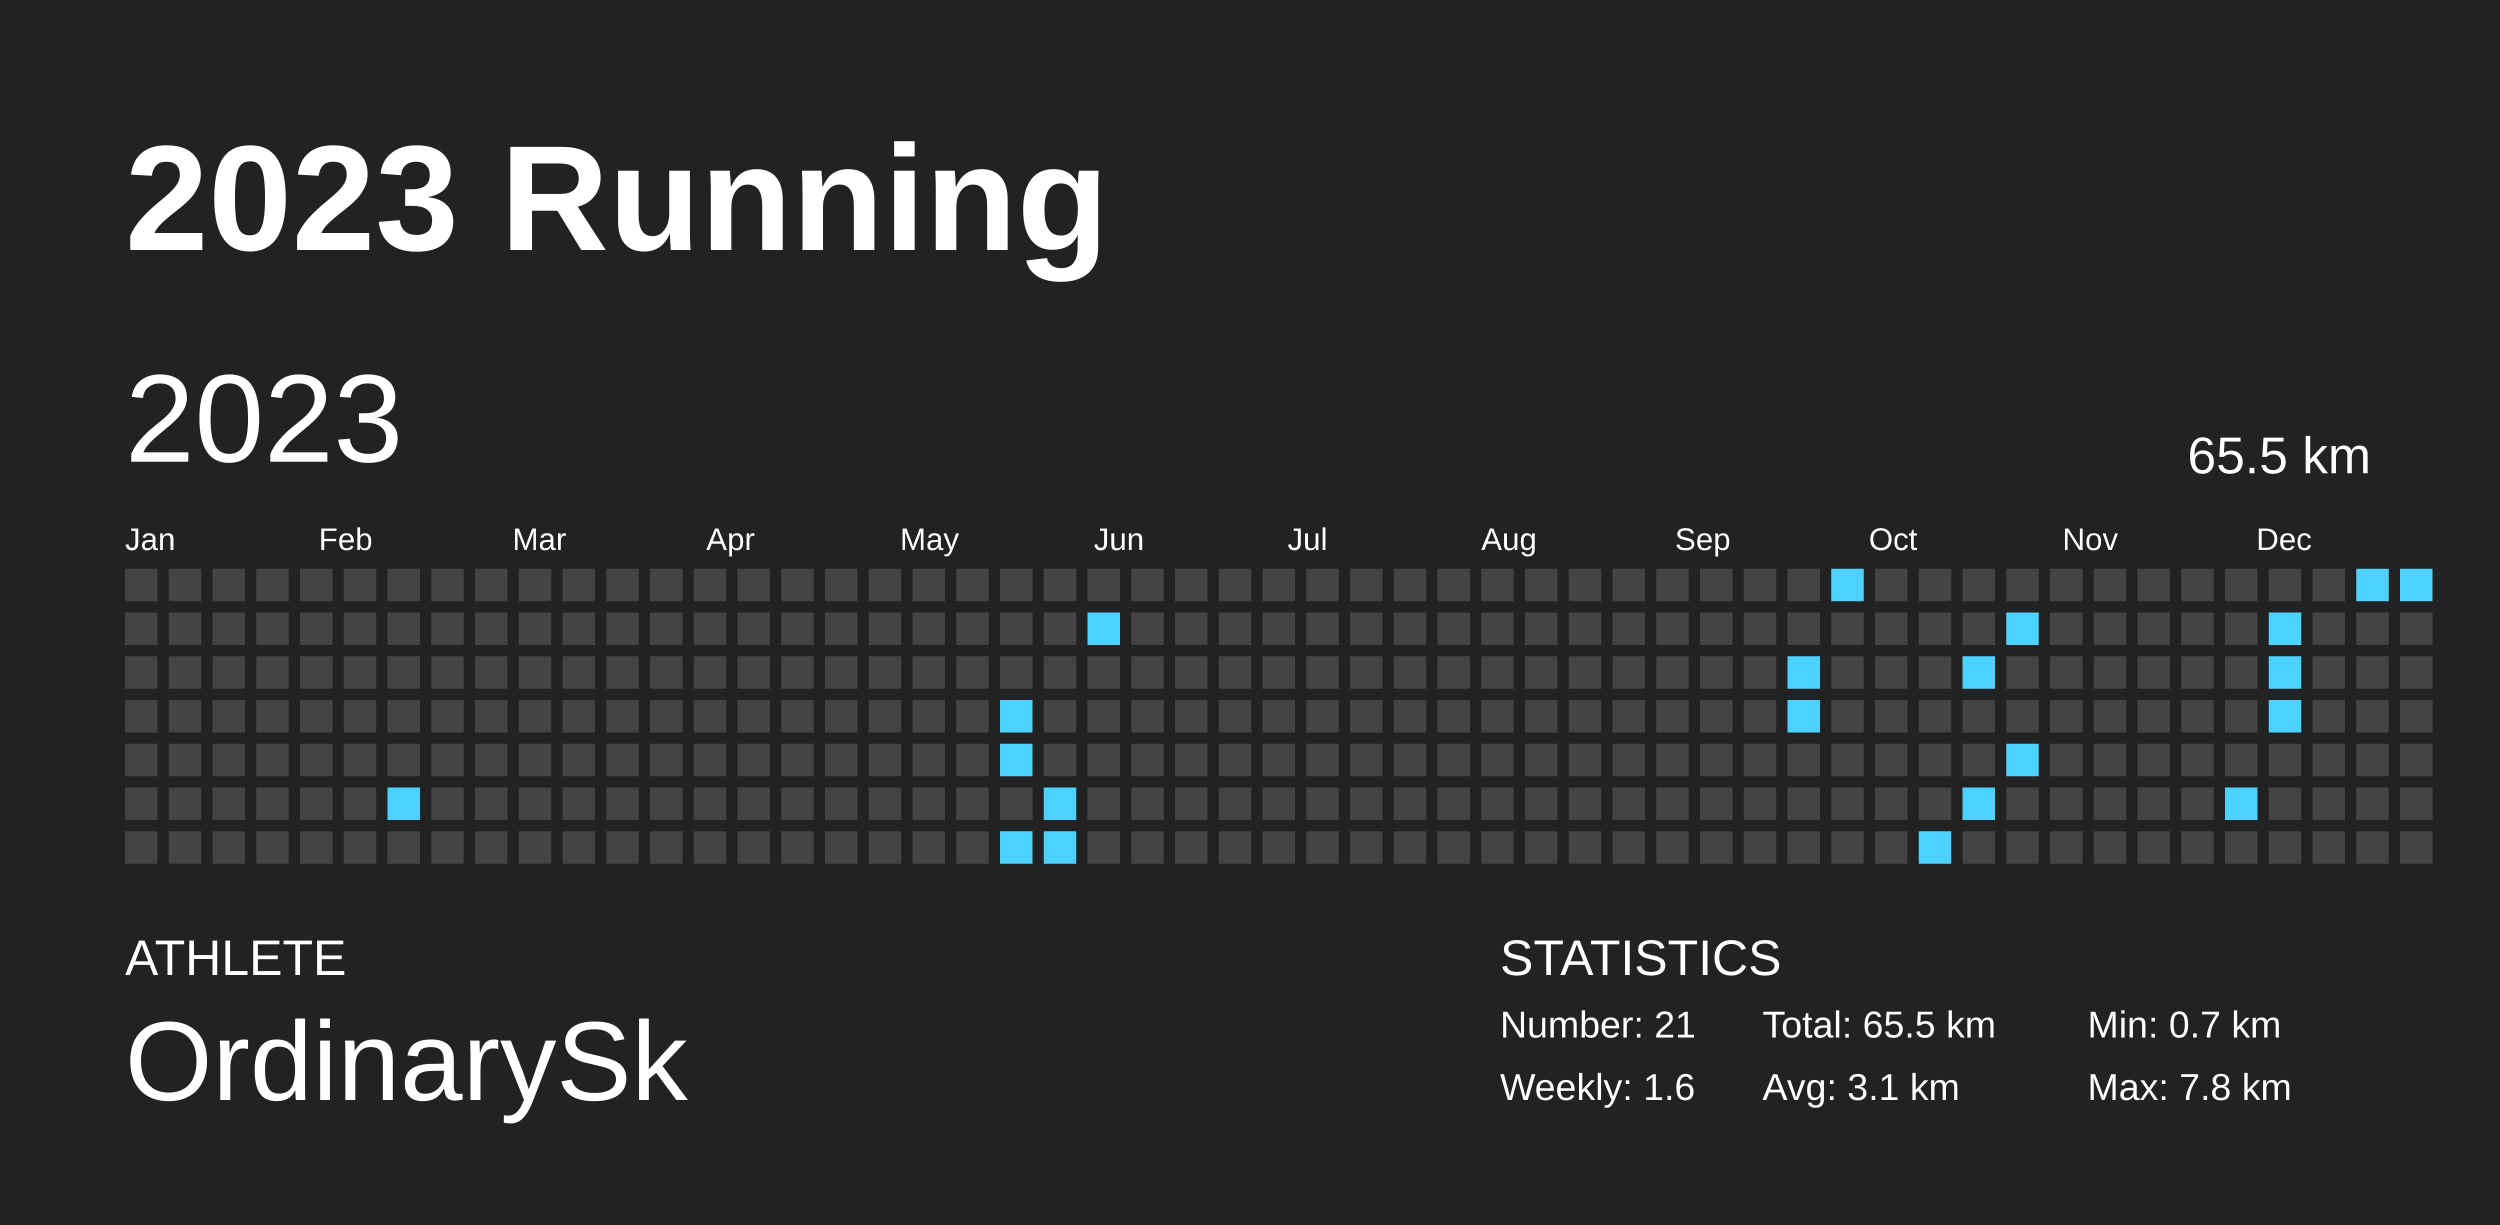
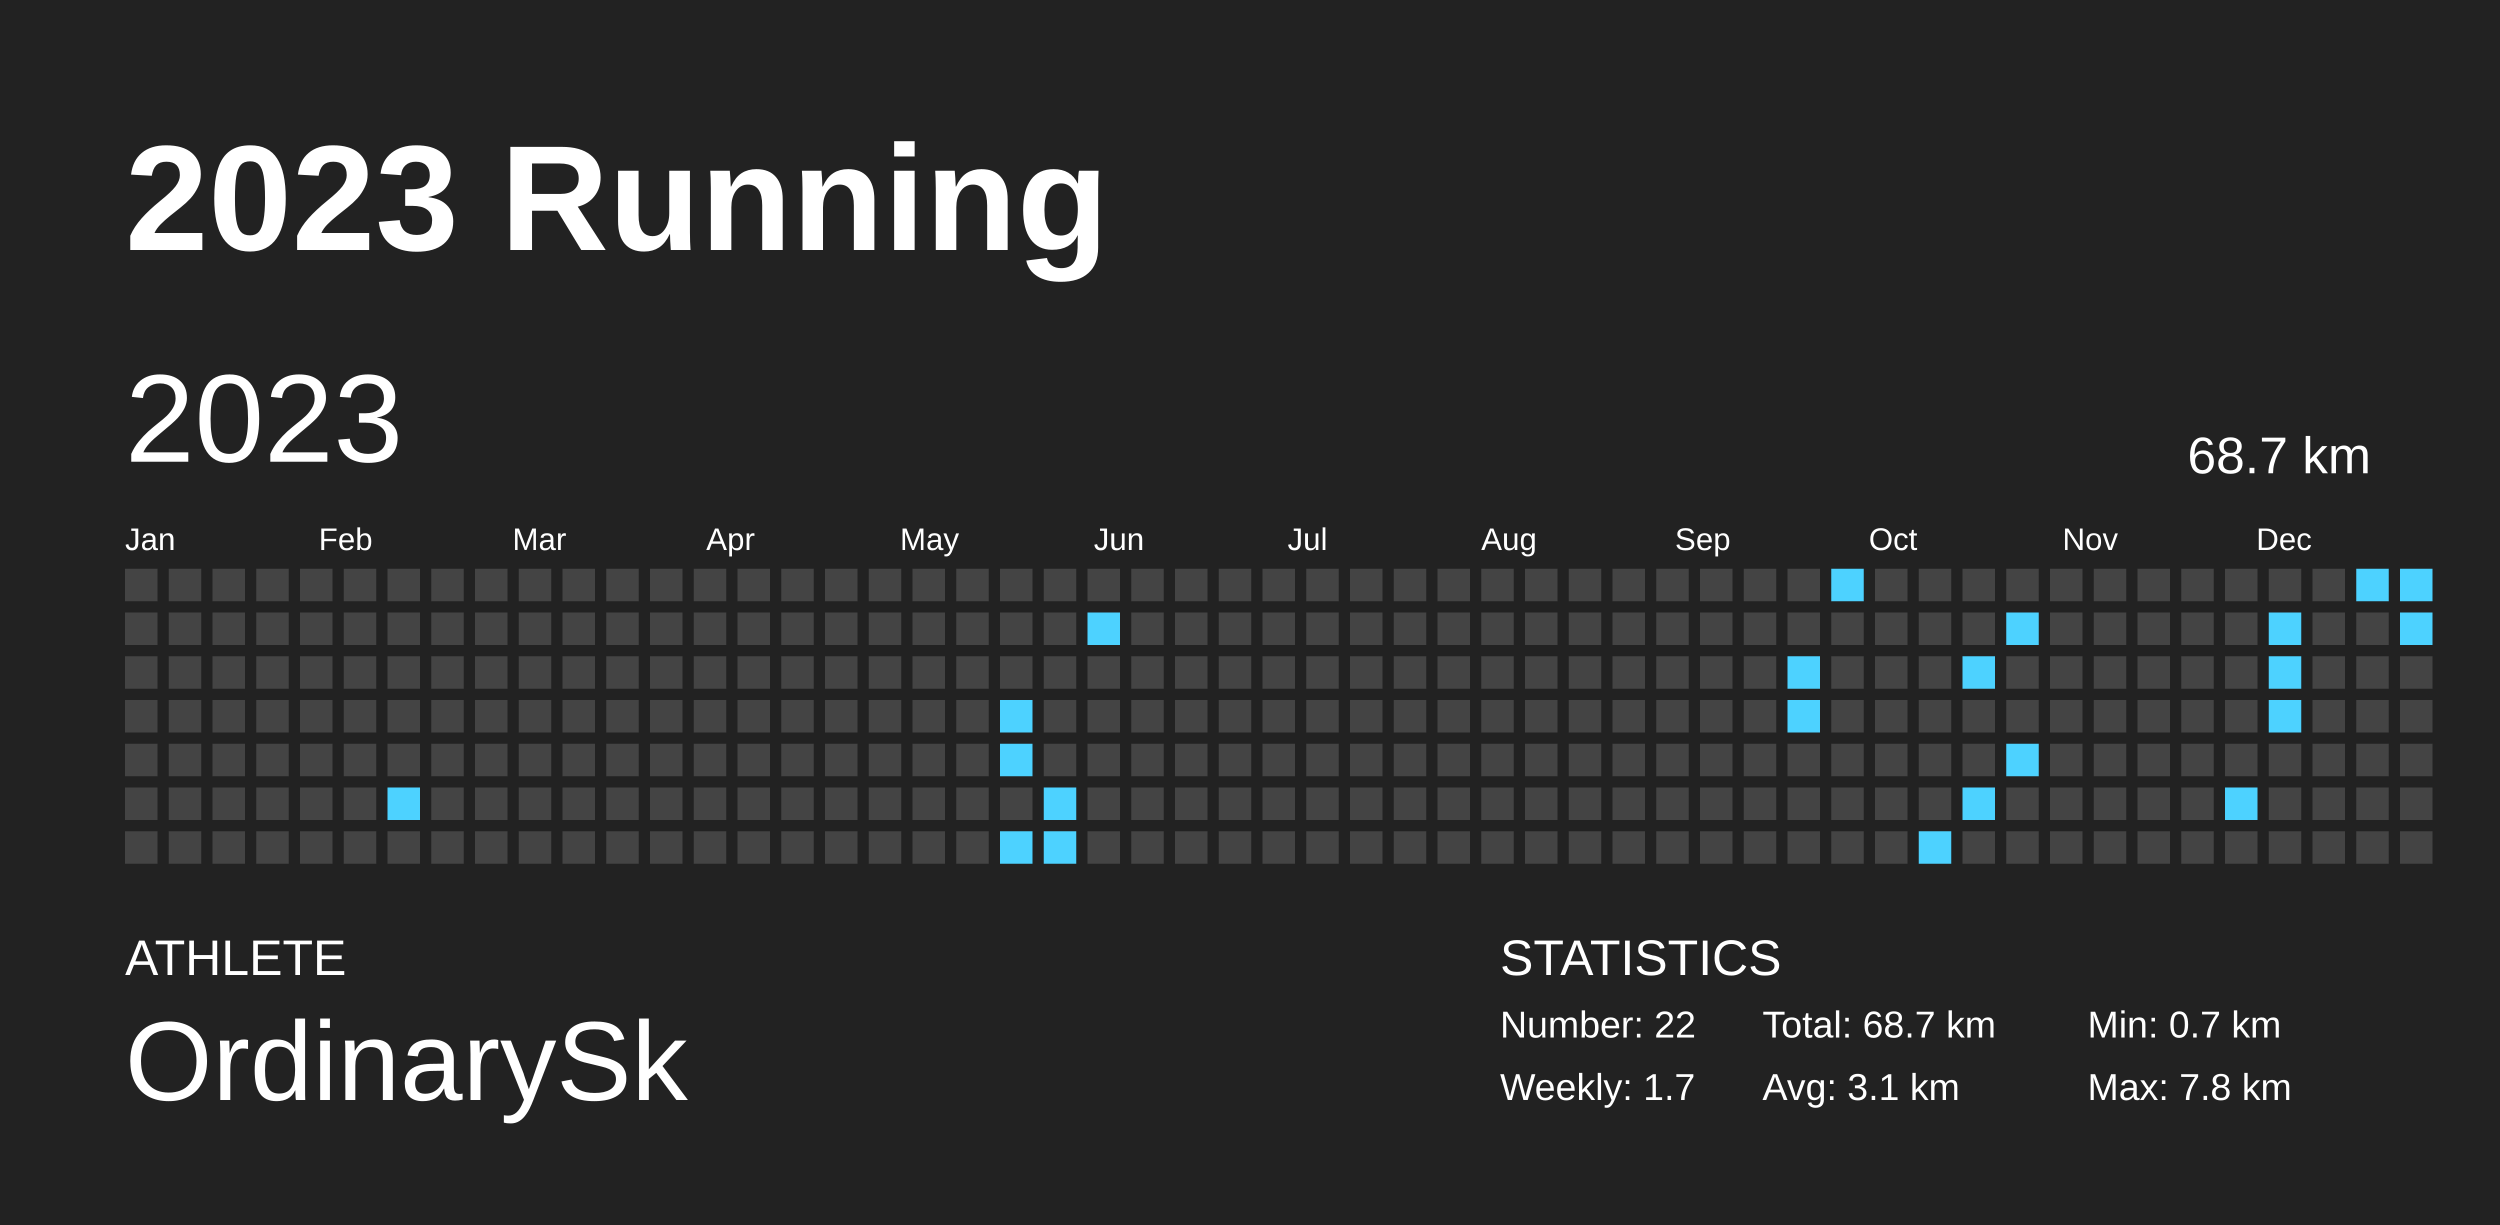
<svg xmlns="http://www.w3.org/2000/svg" baseProfile="full" height="98mm" version="1.1" viewBox="0,0,200,98" width="200mm">
  <defs />
  <rect fill="#222222" height="98" width="200" x="0" y="0" />
  <text fill="#FFFFFF" style="font-size:12px; font-family:Arial; font-weight:bold;" x="10" y="20">2023 Running</text>
  <text fill="#FFFFFF" style="font-size:4px; font-family:Arial" x="10" y="78">ATHLETE</text>
  <text fill="#FFFFFF" style="font-size:9px; font-family:Arial" x="10" y="88">OrdinarySk</text>
  <text fill="#FFFFFF" style="font-size:4px; font-family:Arial" x="120" y="78">STATISTICS</text>
-   <text fill="#FFFFFF" style="font-size:3px; font-family:Arial" x="120" y="83">Number: 21</text>
-   <text fill="#FFFFFF" style="font-size:3px; font-family:Arial" x="120" y="88">Weekly: 1.6</text>
-   <text fill="#FFFFFF" style="font-size:3px; font-family:Arial" x="141" y="83">Total: 65.5 km</text>
+   <text fill="#FFFFFF" style="font-size:3px; font-family:Arial" x="120" y="83">Number: 22</text>
+   <text fill="#FFFFFF" style="font-size:3px; font-family:Arial" x="120" y="88">Weekly: 1.7</text>
+   <text fill="#FFFFFF" style="font-size:3px; font-family:Arial" x="141" y="83">Total: 68.7 km</text>
  <text fill="#FFFFFF" style="font-size:3px; font-family:Arial" x="141" y="88">Avg: 3.1 km</text>
  <text fill="#FFFFFF" style="font-size:3px; font-family:Arial" x="167" y="83">Min: 0.7 km</text>
  <text fill="#FFFFFF" style="font-size:3px; font-family:Arial" x="167" y="88">Max: 7.8 km</text>
  <text dominant-baseline="hanging" fill="#FFFFFF" style="font-size:10.0px; font-family:Arial;" x="10" y="30">2023</text>
-   <text dominant-baseline="hanging" fill="#FFFFFF" style="font-size:4.125px; font-family:Arial;" x="175" y="35">65.5 km</text>
+   <text dominant-baseline="hanging" fill="#FFFFFF" style="font-size:4.125px; font-family:Arial;" x="175" y="35">68.7 km</text>
  <text fill="#FFFFFF" style="font-size:2.5px; font-family:Arial" x="10.0" y="44">Jan</text>
  <text fill="#FFFFFF" style="font-size:2.5px; font-family:Arial" x="25.5" y="44">Feb</text>
  <text fill="#FFFFFF" style="font-size:2.5px; font-family:Arial" x="41.0" y="44">Mar</text>
  <text fill="#FFFFFF" style="font-size:2.5px; font-family:Arial" x="56.5" y="44">Apr</text>
  <text fill="#FFFFFF" style="font-size:2.5px; font-family:Arial" x="72.0" y="44">May</text>
  <text fill="#FFFFFF" style="font-size:2.5px; font-family:Arial" x="87.5" y="44">Jun</text>
  <text fill="#FFFFFF" style="font-size:2.5px; font-family:Arial" x="103.0" y="44">Jul</text>
  <text fill="#FFFFFF" style="font-size:2.5px; font-family:Arial" x="118.5" y="44">Aug</text>
  <text fill="#FFFFFF" style="font-size:2.5px; font-family:Arial" x="134.0" y="44">Sep</text>
  <text fill="#FFFFFF" style="font-size:2.5px; font-family:Arial" x="149.5" y="44">Oct</text>
  <text fill="#FFFFFF" style="font-size:2.5px; font-family:Arial" x="165.0" y="44">Nov</text>
  <text fill="#FFFFFF" style="font-size:2.5px; font-family:Arial" x="180.5" y="44">Dec</text>
  <rect fill="#444444" height="2.6" width="2.6" x="10.0" y="45.5" />
  <rect fill="#444444" height="2.6" width="2.6" x="10.0" y="49.0" />
  <rect fill="#444444" height="2.6" width="2.6" x="10.0" y="52.5" />
  <rect fill="#444444" height="2.6" width="2.6" x="10.0" y="56.0" />
  <rect fill="#444444" height="2.6" width="2.6" x="10.0" y="59.5" />
  <rect fill="#444444" height="2.6" width="2.6" x="10.0" y="63.0" />
  <rect fill="#444444" height="2.6" width="2.6" x="10.0" y="66.5" />
  <rect fill="#444444" height="2.6" width="2.6" x="13.5" y="45.5" />
  <rect fill="#444444" height="2.6" width="2.6" x="13.5" y="49.0" />
  <rect fill="#444444" height="2.6" width="2.6" x="13.5" y="52.5" />
  <rect fill="#444444" height="2.6" width="2.6" x="13.5" y="56.0" />
  <rect fill="#444444" height="2.6" width="2.6" x="13.5" y="59.5" />
  <rect fill="#444444" height="2.6" width="2.6" x="13.5" y="63.0" />
  <rect fill="#444444" height="2.6" width="2.6" x="13.5" y="66.5" />
  <rect fill="#444444" height="2.6" width="2.6" x="17.0" y="45.5" />
  <rect fill="#444444" height="2.6" width="2.6" x="17.0" y="49.0" />
  <rect fill="#444444" height="2.6" width="2.6" x="17.0" y="52.5" />
  <rect fill="#444444" height="2.6" width="2.6" x="17.0" y="56.0" />
  <rect fill="#444444" height="2.6" width="2.6" x="17.0" y="59.5" />
  <rect fill="#444444" height="2.6" width="2.6" x="17.0" y="63.0" />
  <rect fill="#444444" height="2.6" width="2.6" x="17.0" y="66.5" />
  <rect fill="#444444" height="2.6" width="2.6" x="20.5" y="45.5" />
  <rect fill="#444444" height="2.6" width="2.6" x="20.5" y="49.0" />
  <rect fill="#444444" height="2.6" width="2.6" x="20.5" y="52.5" />
  <rect fill="#444444" height="2.6" width="2.6" x="20.5" y="56.0" />
  <rect fill="#444444" height="2.6" width="2.6" x="20.5" y="59.5" />
  <rect fill="#444444" height="2.6" width="2.6" x="20.5" y="63.0" />
  <rect fill="#444444" height="2.6" width="2.6" x="20.5" y="66.5" />
  <rect fill="#444444" height="2.6" width="2.6" x="24.0" y="45.5" />
  <rect fill="#444444" height="2.6" width="2.6" x="24.0" y="49.0" />
  <rect fill="#444444" height="2.6" width="2.6" x="24.0" y="52.5" />
  <rect fill="#444444" height="2.6" width="2.6" x="24.0" y="56.0" />
  <rect fill="#444444" height="2.6" width="2.6" x="24.0" y="59.5" />
  <rect fill="#444444" height="2.6" width="2.6" x="24.0" y="63.0" />
  <rect fill="#444444" height="2.6" width="2.6" x="24.0" y="66.5" />
  <rect fill="#444444" height="2.6" width="2.6" x="27.5" y="45.5" />
  <rect fill="#444444" height="2.6" width="2.6" x="27.5" y="49.0" />
  <rect fill="#444444" height="2.6" width="2.6" x="27.5" y="52.5" />
  <rect fill="#444444" height="2.6" width="2.6" x="27.5" y="56.0" />
  <rect fill="#444444" height="2.6" width="2.6" x="27.5" y="59.5" />
  <rect fill="#444444" height="2.6" width="2.6" x="27.5" y="63.0" />
  <rect fill="#444444" height="2.6" width="2.6" x="27.5" y="66.5" />
  <rect fill="#444444" height="2.6" width="2.6" x="31.0" y="45.5" />
  <rect fill="#444444" height="2.6" width="2.6" x="31.0" y="49.0" />
  <rect fill="#444444" height="2.6" width="2.6" x="31.0" y="52.5" />
  <rect fill="#444444" height="2.6" width="2.6" x="31.0" y="56.0" />
  <rect fill="#444444" height="2.6" width="2.6" x="31.0" y="59.5" />
  <rect fill="#4dd2ff" height="2.6" width="2.6" x="31.0" y="63.0" />
  <rect fill="#444444" height="2.6" width="2.6" x="31.0" y="66.5" />
  <rect fill="#444444" height="2.6" width="2.6" x="34.5" y="45.5" />
  <rect fill="#444444" height="2.6" width="2.6" x="34.5" y="49.0" />
  <rect fill="#444444" height="2.6" width="2.6" x="34.5" y="52.5" />
  <rect fill="#444444" height="2.6" width="2.6" x="34.5" y="56.0" />
  <rect fill="#444444" height="2.6" width="2.6" x="34.5" y="59.5" />
  <rect fill="#444444" height="2.6" width="2.6" x="34.5" y="63.0" />
  <rect fill="#444444" height="2.6" width="2.6" x="34.5" y="66.5" />
  <rect fill="#444444" height="2.6" width="2.6" x="38.0" y="45.5" />
  <rect fill="#444444" height="2.6" width="2.6" x="38.0" y="49.0" />
  <rect fill="#444444" height="2.6" width="2.6" x="38.0" y="52.5" />
  <rect fill="#444444" height="2.6" width="2.6" x="38.0" y="56.0" />
  <rect fill="#444444" height="2.6" width="2.6" x="38.0" y="59.5" />
  <rect fill="#444444" height="2.6" width="2.6" x="38.0" y="63.0" />
  <rect fill="#444444" height="2.6" width="2.6" x="38.0" y="66.5" />
  <rect fill="#444444" height="2.6" width="2.6" x="41.5" y="45.5" />
  <rect fill="#444444" height="2.6" width="2.6" x="41.5" y="49.0" />
  <rect fill="#444444" height="2.6" width="2.6" x="41.5" y="52.5" />
  <rect fill="#444444" height="2.6" width="2.6" x="41.5" y="56.0" />
  <rect fill="#444444" height="2.6" width="2.6" x="41.5" y="59.5" />
  <rect fill="#444444" height="2.6" width="2.6" x="41.5" y="63.0" />
  <rect fill="#444444" height="2.6" width="2.6" x="41.5" y="66.5" />
  <rect fill="#444444" height="2.6" width="2.6" x="45.0" y="45.5" />
  <rect fill="#444444" height="2.6" width="2.6" x="45.0" y="49.0" />
  <rect fill="#444444" height="2.6" width="2.6" x="45.0" y="52.5" />
  <rect fill="#444444" height="2.6" width="2.6" x="45.0" y="56.0" />
  <rect fill="#444444" height="2.6" width="2.6" x="45.0" y="59.5" />
  <rect fill="#444444" height="2.6" width="2.6" x="45.0" y="63.0" />
  <rect fill="#444444" height="2.6" width="2.6" x="45.0" y="66.5" />
  <rect fill="#444444" height="2.6" width="2.6" x="48.5" y="45.5" />
  <rect fill="#444444" height="2.6" width="2.6" x="48.5" y="49.0" />
  <rect fill="#444444" height="2.6" width="2.6" x="48.5" y="52.5" />
  <rect fill="#444444" height="2.6" width="2.6" x="48.5" y="56.0" />
  <rect fill="#444444" height="2.6" width="2.6" x="48.5" y="59.5" />
  <rect fill="#444444" height="2.6" width="2.6" x="48.5" y="63.0" />
  <rect fill="#444444" height="2.6" width="2.6" x="48.5" y="66.5" />
  <rect fill="#444444" height="2.6" width="2.6" x="52.0" y="45.5" />
  <rect fill="#444444" height="2.6" width="2.6" x="52.0" y="49.0" />
  <rect fill="#444444" height="2.6" width="2.6" x="52.0" y="52.5" />
  <rect fill="#444444" height="2.6" width="2.6" x="52.0" y="56.0" />
  <rect fill="#444444" height="2.6" width="2.6" x="52.0" y="59.5" />
  <rect fill="#444444" height="2.6" width="2.6" x="52.0" y="63.0" />
  <rect fill="#444444" height="2.6" width="2.6" x="52.0" y="66.5" />
  <rect fill="#444444" height="2.6" width="2.6" x="55.5" y="45.5" />
  <rect fill="#444444" height="2.6" width="2.6" x="55.5" y="49.0" />
  <rect fill="#444444" height="2.6" width="2.6" x="55.5" y="52.5" />
  <rect fill="#444444" height="2.6" width="2.6" x="55.5" y="56.0" />
  <rect fill="#444444" height="2.6" width="2.6" x="55.5" y="59.5" />
  <rect fill="#444444" height="2.6" width="2.6" x="55.5" y="63.0" />
  <rect fill="#444444" height="2.6" width="2.6" x="55.5" y="66.5" />
  <rect fill="#444444" height="2.6" width="2.6" x="59.0" y="45.5" />
  <rect fill="#444444" height="2.6" width="2.6" x="59.0" y="49.0" />
  <rect fill="#444444" height="2.6" width="2.6" x="59.0" y="52.5" />
  <rect fill="#444444" height="2.6" width="2.6" x="59.0" y="56.0" />
  <rect fill="#444444" height="2.6" width="2.6" x="59.0" y="59.5" />
  <rect fill="#444444" height="2.6" width="2.6" x="59.0" y="63.0" />
  <rect fill="#444444" height="2.6" width="2.6" x="59.0" y="66.5" />
  <rect fill="#444444" height="2.6" width="2.6" x="62.5" y="45.5" />
  <rect fill="#444444" height="2.6" width="2.6" x="62.5" y="49.0" />
  <rect fill="#444444" height="2.6" width="2.6" x="62.5" y="52.5" />
  <rect fill="#444444" height="2.6" width="2.6" x="62.5" y="56.0" />
  <rect fill="#444444" height="2.6" width="2.6" x="62.5" y="59.5" />
  <rect fill="#444444" height="2.6" width="2.6" x="62.5" y="63.0" />
  <rect fill="#444444" height="2.6" width="2.6" x="62.5" y="66.5" />
  <rect fill="#444444" height="2.6" width="2.6" x="66.0" y="45.5" />
  <rect fill="#444444" height="2.6" width="2.6" x="66.0" y="49.0" />
  <rect fill="#444444" height="2.6" width="2.6" x="66.0" y="52.5" />
  <rect fill="#444444" height="2.6" width="2.6" x="66.0" y="56.0" />
  <rect fill="#444444" height="2.6" width="2.6" x="66.0" y="59.5" />
  <rect fill="#444444" height="2.6" width="2.6" x="66.0" y="63.0" />
  <rect fill="#444444" height="2.6" width="2.6" x="66.0" y="66.5" />
  <rect fill="#444444" height="2.6" width="2.6" x="69.5" y="45.5" />
  <rect fill="#444444" height="2.6" width="2.6" x="69.5" y="49.0" />
  <rect fill="#444444" height="2.6" width="2.6" x="69.5" y="52.5" />
  <rect fill="#444444" height="2.6" width="2.6" x="69.5" y="56.0" />
  <rect fill="#444444" height="2.6" width="2.6" x="69.5" y="59.5" />
  <rect fill="#444444" height="2.6" width="2.6" x="69.5" y="63.0" />
  <rect fill="#444444" height="2.6" width="2.6" x="69.5" y="66.5" />
  <rect fill="#444444" height="2.6" width="2.6" x="73.0" y="45.5" />
  <rect fill="#444444" height="2.6" width="2.6" x="73.0" y="49.0" />
  <rect fill="#444444" height="2.6" width="2.6" x="73.0" y="52.5" />
  <rect fill="#444444" height="2.6" width="2.6" x="73.0" y="56.0" />
  <rect fill="#444444" height="2.6" width="2.6" x="73.0" y="59.5" />
  <rect fill="#444444" height="2.6" width="2.6" x="73.0" y="63.0" />
  <rect fill="#444444" height="2.6" width="2.6" x="73.0" y="66.5" />
  <rect fill="#444444" height="2.6" width="2.6" x="76.5" y="45.5" />
  <rect fill="#444444" height="2.6" width="2.6" x="76.5" y="49.0" />
  <rect fill="#444444" height="2.6" width="2.6" x="76.5" y="52.5" />
  <rect fill="#444444" height="2.6" width="2.6" x="76.5" y="56.0" />
  <rect fill="#444444" height="2.6" width="2.6" x="76.5" y="59.5" />
  <rect fill="#444444" height="2.6" width="2.6" x="76.5" y="63.0" />
  <rect fill="#444444" height="2.6" width="2.6" x="76.5" y="66.5" />
  <rect fill="#444444" height="2.6" width="2.6" x="80.0" y="45.5" />
  <rect fill="#444444" height="2.6" width="2.6" x="80.0" y="49.0" />
  <rect fill="#444444" height="2.6" width="2.6" x="80.0" y="52.5" />
  <rect fill="#4dd2ff" height="2.6" width="2.6" x="80.0" y="56.0" />
  <rect fill="#4dd2ff" height="2.6" width="2.6" x="80.0" y="59.5" />
  <rect fill="#444444" height="2.6" width="2.6" x="80.0" y="63.0" />
  <rect fill="#4dd2ff" height="2.6" width="2.6" x="80.0" y="66.5" />
  <rect fill="#444444" height="2.6" width="2.6" x="83.5" y="45.5" />
  <rect fill="#444444" height="2.6" width="2.6" x="83.5" y="49.0" />
  <rect fill="#444444" height="2.6" width="2.6" x="83.5" y="52.5" />
  <rect fill="#444444" height="2.6" width="2.6" x="83.5" y="56.0" />
  <rect fill="#444444" height="2.6" width="2.6" x="83.5" y="59.5" />
  <rect fill="#4dd2ff" height="2.6" width="2.6" x="83.5" y="63.0" />
  <rect fill="#4dd2ff" height="2.6" width="2.6" x="83.5" y="66.5" />
  <rect fill="#444444" height="2.6" width="2.6" x="87.0" y="45.5" />
  <rect fill="#4dd2ff" height="2.6" width="2.6" x="87.0" y="49.0" />
  <rect fill="#444444" height="2.6" width="2.6" x="87.0" y="52.5" />
  <rect fill="#444444" height="2.6" width="2.6" x="87.0" y="56.0" />
  <rect fill="#444444" height="2.6" width="2.6" x="87.0" y="59.5" />
  <rect fill="#444444" height="2.6" width="2.6" x="87.0" y="63.0" />
  <rect fill="#444444" height="2.6" width="2.6" x="87.0" y="66.5" />
  <rect fill="#444444" height="2.6" width="2.6" x="90.5" y="45.5" />
  <rect fill="#444444" height="2.6" width="2.6" x="90.5" y="49.0" />
  <rect fill="#444444" height="2.6" width="2.6" x="90.5" y="52.5" />
  <rect fill="#444444" height="2.6" width="2.6" x="90.5" y="56.0" />
  <rect fill="#444444" height="2.6" width="2.6" x="90.5" y="59.5" />
  <rect fill="#444444" height="2.6" width="2.6" x="90.5" y="63.0" />
  <rect fill="#444444" height="2.6" width="2.6" x="90.5" y="66.5" />
  <rect fill="#444444" height="2.6" width="2.6" x="94.0" y="45.5" />
  <rect fill="#444444" height="2.6" width="2.6" x="94.0" y="49.0" />
  <rect fill="#444444" height="2.6" width="2.6" x="94.0" y="52.5" />
  <rect fill="#444444" height="2.6" width="2.6" x="94.0" y="56.0" />
  <rect fill="#444444" height="2.6" width="2.6" x="94.0" y="59.5" />
  <rect fill="#444444" height="2.6" width="2.6" x="94.0" y="63.0" />
  <rect fill="#444444" height="2.6" width="2.6" x="94.0" y="66.5" />
  <rect fill="#444444" height="2.6" width="2.6" x="97.5" y="45.5" />
  <rect fill="#444444" height="2.6" width="2.6" x="97.5" y="49.0" />
  <rect fill="#444444" height="2.6" width="2.6" x="97.5" y="52.5" />
  <rect fill="#444444" height="2.6" width="2.6" x="97.5" y="56.0" />
  <rect fill="#444444" height="2.6" width="2.6" x="97.5" y="59.5" />
  <rect fill="#444444" height="2.6" width="2.6" x="97.5" y="63.0" />
  <rect fill="#444444" height="2.6" width="2.6" x="97.5" y="66.5" />
  <rect fill="#444444" height="2.6" width="2.6" x="101.0" y="45.5" />
  <rect fill="#444444" height="2.6" width="2.6" x="101.0" y="49.0" />
  <rect fill="#444444" height="2.6" width="2.6" x="101.0" y="52.5" />
  <rect fill="#444444" height="2.6" width="2.6" x="101.0" y="56.0" />
  <rect fill="#444444" height="2.6" width="2.6" x="101.0" y="59.5" />
  <rect fill="#444444" height="2.6" width="2.6" x="101.0" y="63.0" />
  <rect fill="#444444" height="2.6" width="2.6" x="101.0" y="66.5" />
  <rect fill="#444444" height="2.6" width="2.6" x="104.5" y="45.5" />
  <rect fill="#444444" height="2.6" width="2.6" x="104.5" y="49.0" />
  <rect fill="#444444" height="2.6" width="2.6" x="104.5" y="52.5" />
  <rect fill="#444444" height="2.6" width="2.6" x="104.5" y="56.0" />
  <rect fill="#444444" height="2.6" width="2.6" x="104.5" y="59.5" />
  <rect fill="#444444" height="2.6" width="2.6" x="104.5" y="63.0" />
  <rect fill="#444444" height="2.6" width="2.6" x="104.5" y="66.5" />
  <rect fill="#444444" height="2.6" width="2.6" x="108.0" y="45.5" />
  <rect fill="#444444" height="2.6" width="2.6" x="108.0" y="49.0" />
  <rect fill="#444444" height="2.6" width="2.6" x="108.0" y="52.5" />
  <rect fill="#444444" height="2.6" width="2.6" x="108.0" y="56.0" />
  <rect fill="#444444" height="2.6" width="2.6" x="108.0" y="59.5" />
  <rect fill="#444444" height="2.6" width="2.6" x="108.0" y="63.0" />
  <rect fill="#444444" height="2.6" width="2.6" x="108.0" y="66.5" />
  <rect fill="#444444" height="2.6" width="2.6" x="111.5" y="45.5" />
  <rect fill="#444444" height="2.6" width="2.6" x="111.5" y="49.0" />
  <rect fill="#444444" height="2.6" width="2.6" x="111.5" y="52.5" />
  <rect fill="#444444" height="2.6" width="2.6" x="111.5" y="56.0" />
  <rect fill="#444444" height="2.6" width="2.6" x="111.5" y="59.5" />
  <rect fill="#444444" height="2.6" width="2.6" x="111.5" y="63.0" />
  <rect fill="#444444" height="2.6" width="2.6" x="111.5" y="66.5" />
  <rect fill="#444444" height="2.6" width="2.6" x="115.0" y="45.5" />
  <rect fill="#444444" height="2.6" width="2.6" x="115.0" y="49.0" />
  <rect fill="#444444" height="2.6" width="2.6" x="115.0" y="52.5" />
  <rect fill="#444444" height="2.6" width="2.6" x="115.0" y="56.0" />
  <rect fill="#444444" height="2.6" width="2.6" x="115.0" y="59.5" />
  <rect fill="#444444" height="2.6" width="2.6" x="115.0" y="63.0" />
  <rect fill="#444444" height="2.6" width="2.6" x="115.0" y="66.5" />
  <rect fill="#444444" height="2.6" width="2.6" x="118.5" y="45.5" />
  <rect fill="#444444" height="2.6" width="2.6" x="118.5" y="49.0" />
  <rect fill="#444444" height="2.6" width="2.6" x="118.5" y="52.5" />
  <rect fill="#444444" height="2.6" width="2.6" x="118.5" y="56.0" />
  <rect fill="#444444" height="2.6" width="2.6" x="118.5" y="59.5" />
  <rect fill="#444444" height="2.6" width="2.6" x="118.5" y="63.0" />
  <rect fill="#444444" height="2.6" width="2.6" x="118.5" y="66.5" />
  <rect fill="#444444" height="2.6" width="2.6" x="122.0" y="45.5" />
  <rect fill="#444444" height="2.6" width="2.6" x="122.0" y="49.0" />
  <rect fill="#444444" height="2.6" width="2.6" x="122.0" y="52.5" />
  <rect fill="#444444" height="2.6" width="2.6" x="122.0" y="56.0" />
  <rect fill="#444444" height="2.6" width="2.6" x="122.0" y="59.5" />
  <rect fill="#444444" height="2.6" width="2.6" x="122.0" y="63.0" />
  <rect fill="#444444" height="2.6" width="2.6" x="122.0" y="66.5" />
  <rect fill="#444444" height="2.6" width="2.6" x="125.5" y="45.5" />
  <rect fill="#444444" height="2.6" width="2.6" x="125.5" y="49.0" />
  <rect fill="#444444" height="2.6" width="2.6" x="125.5" y="52.5" />
  <rect fill="#444444" height="2.6" width="2.6" x="125.5" y="56.0" />
  <rect fill="#444444" height="2.6" width="2.6" x="125.5" y="59.5" />
  <rect fill="#444444" height="2.6" width="2.6" x="125.5" y="63.0" />
  <rect fill="#444444" height="2.6" width="2.6" x="125.5" y="66.5" />
  <rect fill="#444444" height="2.6" width="2.6" x="129.0" y="45.5" />
  <rect fill="#444444" height="2.6" width="2.6" x="129.0" y="49.0" />
  <rect fill="#444444" height="2.6" width="2.6" x="129.0" y="52.5" />
  <rect fill="#444444" height="2.6" width="2.6" x="129.0" y="56.0" />
  <rect fill="#444444" height="2.6" width="2.6" x="129.0" y="59.5" />
  <rect fill="#444444" height="2.6" width="2.6" x="129.0" y="63.0" />
  <rect fill="#444444" height="2.6" width="2.6" x="129.0" y="66.5" />
  <rect fill="#444444" height="2.6" width="2.6" x="132.5" y="45.5" />
  <rect fill="#444444" height="2.6" width="2.6" x="132.5" y="49.0" />
  <rect fill="#444444" height="2.6" width="2.6" x="132.5" y="52.5" />
  <rect fill="#444444" height="2.6" width="2.6" x="132.5" y="56.0" />
  <rect fill="#444444" height="2.6" width="2.6" x="132.5" y="59.5" />
  <rect fill="#444444" height="2.6" width="2.6" x="132.5" y="63.0" />
  <rect fill="#444444" height="2.6" width="2.6" x="132.5" y="66.5" />
  <rect fill="#444444" height="2.6" width="2.6" x="136.0" y="45.5" />
  <rect fill="#444444" height="2.6" width="2.6" x="136.0" y="49.0" />
  <rect fill="#444444" height="2.6" width="2.6" x="136.0" y="52.5" />
  <rect fill="#444444" height="2.6" width="2.6" x="136.0" y="56.0" />
  <rect fill="#444444" height="2.6" width="2.6" x="136.0" y="59.5" />
  <rect fill="#444444" height="2.6" width="2.6" x="136.0" y="63.0" />
  <rect fill="#444444" height="2.6" width="2.6" x="136.0" y="66.5" />
  <rect fill="#444444" height="2.6" width="2.6" x="139.5" y="45.5" />
  <rect fill="#444444" height="2.6" width="2.6" x="139.5" y="49.0" />
  <rect fill="#444444" height="2.6" width="2.6" x="139.5" y="52.5" />
  <rect fill="#444444" height="2.6" width="2.6" x="139.5" y="56.0" />
  <rect fill="#444444" height="2.6" width="2.6" x="139.5" y="59.5" />
  <rect fill="#444444" height="2.6" width="2.6" x="139.5" y="63.0" />
  <rect fill="#444444" height="2.6" width="2.6" x="139.5" y="66.5" />
  <rect fill="#444444" height="2.6" width="2.6" x="143.0" y="45.5" />
  <rect fill="#444444" height="2.6" width="2.6" x="143.0" y="49.0" />
  <rect fill="#4dd2ff" height="2.6" width="2.6" x="143.0" y="52.5" />
  <rect fill="#4dd2ff" height="2.6" width="2.6" x="143.0" y="56.0" />
  <rect fill="#444444" height="2.6" width="2.6" x="143.0" y="59.5" />
  <rect fill="#444444" height="2.6" width="2.6" x="143.0" y="63.0" />
  <rect fill="#444444" height="2.6" width="2.6" x="143.0" y="66.5" />
  <rect fill="#4dd2ff" height="2.6" width="2.6" x="146.5" y="45.5" />
  <rect fill="#444444" height="2.6" width="2.6" x="146.5" y="49.0" />
  <rect fill="#444444" height="2.6" width="2.6" x="146.5" y="52.5" />
  <rect fill="#444444" height="2.6" width="2.6" x="146.5" y="56.0" />
  <rect fill="#444444" height="2.6" width="2.6" x="146.5" y="59.5" />
  <rect fill="#444444" height="2.6" width="2.6" x="146.5" y="63.0" />
  <rect fill="#444444" height="2.6" width="2.6" x="146.5" y="66.5" />
  <rect fill="#444444" height="2.6" width="2.6" x="150.0" y="45.5" />
  <rect fill="#444444" height="2.6" width="2.6" x="150.0" y="49.0" />
  <rect fill="#444444" height="2.6" width="2.6" x="150.0" y="52.5" />
  <rect fill="#444444" height="2.6" width="2.6" x="150.0" y="56.0" />
  <rect fill="#444444" height="2.6" width="2.6" x="150.0" y="59.5" />
  <rect fill="#444444" height="2.6" width="2.6" x="150.0" y="63.0" />
  <rect fill="#444444" height="2.6" width="2.6" x="150.0" y="66.5" />
  <rect fill="#444444" height="2.6" width="2.6" x="153.5" y="45.5" />
  <rect fill="#444444" height="2.6" width="2.6" x="153.5" y="49.0" />
  <rect fill="#444444" height="2.6" width="2.6" x="153.5" y="52.5" />
  <rect fill="#444444" height="2.6" width="2.6" x="153.5" y="56.0" />
  <rect fill="#444444" height="2.6" width="2.6" x="153.5" y="59.5" />
  <rect fill="#444444" height="2.6" width="2.6" x="153.5" y="63.0" />
  <rect fill="#4dd2ff" height="2.6" width="2.6" x="153.5" y="66.5" />
  <rect fill="#444444" height="2.6" width="2.6" x="157.0" y="45.5" />
  <rect fill="#444444" height="2.6" width="2.6" x="157.0" y="49.0" />
  <rect fill="#4dd2ff" height="2.6" width="2.6" x="157.0" y="52.5" />
  <rect fill="#444444" height="2.6" width="2.6" x="157.0" y="56.0" />
  <rect fill="#444444" height="2.6" width="2.6" x="157.0" y="59.5" />
  <rect fill="#4dd2ff" height="2.6" width="2.6" x="157.0" y="63.0" />
  <rect fill="#444444" height="2.6" width="2.6" x="157.0" y="66.5" />
  <rect fill="#444444" height="2.6" width="2.6" x="160.5" y="45.5" />
  <rect fill="#4dd2ff" height="2.6" width="2.6" x="160.5" y="49.0" />
  <rect fill="#444444" height="2.6" width="2.6" x="160.5" y="52.5" />
  <rect fill="#444444" height="2.6" width="2.6" x="160.5" y="56.0" />
  <rect fill="#4dd2ff" height="2.6" width="2.6" x="160.5" y="59.5" />
  <rect fill="#444444" height="2.6" width="2.6" x="160.5" y="63.0" />
  <rect fill="#444444" height="2.6" width="2.6" x="160.5" y="66.5" />
  <rect fill="#444444" height="2.6" width="2.6" x="164.0" y="45.5" />
  <rect fill="#444444" height="2.6" width="2.6" x="164.0" y="49.0" />
  <rect fill="#444444" height="2.6" width="2.6" x="164.0" y="52.5" />
  <rect fill="#444444" height="2.6" width="2.6" x="164.0" y="56.0" />
  <rect fill="#444444" height="2.6" width="2.6" x="164.0" y="59.5" />
  <rect fill="#444444" height="2.6" width="2.6" x="164.0" y="63.0" />
  <rect fill="#444444" height="2.6" width="2.6" x="164.0" y="66.5" />
  <rect fill="#444444" height="2.6" width="2.6" x="167.5" y="45.5" />
  <rect fill="#444444" height="2.6" width="2.6" x="167.5" y="49.0" />
  <rect fill="#444444" height="2.6" width="2.6" x="167.5" y="52.5" />
  <rect fill="#444444" height="2.6" width="2.6" x="167.5" y="56.0" />
  <rect fill="#444444" height="2.6" width="2.6" x="167.5" y="59.5" />
  <rect fill="#444444" height="2.6" width="2.6" x="167.5" y="63.0" />
  <rect fill="#444444" height="2.6" width="2.6" x="167.5" y="66.5" />
  <rect fill="#444444" height="2.6" width="2.6" x="171.0" y="45.5" />
  <rect fill="#444444" height="2.6" width="2.6" x="171.0" y="49.0" />
  <rect fill="#444444" height="2.6" width="2.6" x="171.0" y="52.5" />
  <rect fill="#444444" height="2.6" width="2.6" x="171.0" y="56.0" />
  <rect fill="#444444" height="2.6" width="2.6" x="171.0" y="59.5" />
  <rect fill="#444444" height="2.6" width="2.6" x="171.0" y="63.0" />
  <rect fill="#444444" height="2.6" width="2.6" x="171.0" y="66.5" />
  <rect fill="#444444" height="2.6" width="2.6" x="174.5" y="45.5" />
  <rect fill="#444444" height="2.6" width="2.6" x="174.5" y="49.0" />
  <rect fill="#444444" height="2.6" width="2.6" x="174.5" y="52.5" />
  <rect fill="#444444" height="2.6" width="2.6" x="174.5" y="56.0" />
  <rect fill="#444444" height="2.6" width="2.6" x="174.5" y="59.5" />
  <rect fill="#444444" height="2.6" width="2.6" x="174.5" y="63.0" />
  <rect fill="#444444" height="2.6" width="2.6" x="174.5" y="66.5" />
  <rect fill="#444444" height="2.6" width="2.6" x="178.0" y="45.5" />
  <rect fill="#444444" height="2.6" width="2.6" x="178.0" y="49.0" />
  <rect fill="#444444" height="2.6" width="2.6" x="178.0" y="52.5" />
  <rect fill="#444444" height="2.6" width="2.6" x="178.0" y="56.0" />
  <rect fill="#444444" height="2.6" width="2.6" x="178.0" y="59.5" />
  <rect fill="#4dd2ff" height="2.6" width="2.6" x="178.0" y="63.0" />
  <rect fill="#444444" height="2.6" width="2.6" x="178.0" y="66.5" />
  <rect fill="#444444" height="2.6" width="2.6" x="181.5" y="45.5" />
  <rect fill="#4dd2ff" height="2.6" width="2.6" x="181.5" y="49.0" />
  <rect fill="#4dd2ff" height="2.6" width="2.6" x="181.5" y="52.5" />
  <rect fill="#4dd2ff" height="2.6" width="2.6" x="181.5" y="56.0" />
  <rect fill="#444444" height="2.6" width="2.6" x="181.5" y="59.5" />
  <rect fill="#444444" height="2.6" width="2.6" x="181.5" y="63.0" />
  <rect fill="#444444" height="2.6" width="2.6" x="181.5" y="66.5" />
  <rect fill="#444444" height="2.6" width="2.6" x="185.0" y="45.5" />
  <rect fill="#444444" height="2.6" width="2.6" x="185.0" y="49.0" />
  <rect fill="#444444" height="2.6" width="2.6" x="185.0" y="52.5" />
  <rect fill="#444444" height="2.6" width="2.6" x="185.0" y="56.0" />
  <rect fill="#444444" height="2.6" width="2.6" x="185.0" y="59.5" />
  <rect fill="#444444" height="2.6" width="2.6" x="185.0" y="63.0" />
  <rect fill="#444444" height="2.6" width="2.6" x="185.0" y="66.5" />
  <rect fill="#4dd2ff" height="2.6" width="2.6" x="188.5" y="45.5" />
  <rect fill="#444444" height="2.6" width="2.6" x="188.5" y="49.0" />
  <rect fill="#444444" height="2.6" width="2.6" x="188.5" y="52.5" />
  <rect fill="#444444" height="2.6" width="2.6" x="188.5" y="56.0" />
  <rect fill="#444444" height="2.6" width="2.6" x="188.5" y="59.5" />
  <rect fill="#444444" height="2.6" width="2.6" x="188.5" y="63.0" />
  <rect fill="#444444" height="2.6" width="2.6" x="188.5" y="66.5" />
  <rect fill="#4dd2ff" height="2.6" width="2.6" x="192.0" y="45.5" />
-   <rect fill="#444444" height="2.6" width="2.6" x="192.0" y="49.0" />
+   <rect fill="#4dd2ff" height="2.6" width="2.6" x="192.0" y="49.0" />
  <rect fill="#444444" height="2.6" width="2.6" x="192.0" y="52.5" />
  <rect fill="#444444" height="2.6" width="2.6" x="192.0" y="56.0" />
  <rect fill="#444444" height="2.6" width="2.6" x="192.0" y="59.5" />
  <rect fill="#444444" height="2.6" width="2.6" x="192.0" y="63.0" />
  <rect fill="#444444" height="2.6" width="2.6" x="192.0" y="66.5" />
</svg>
